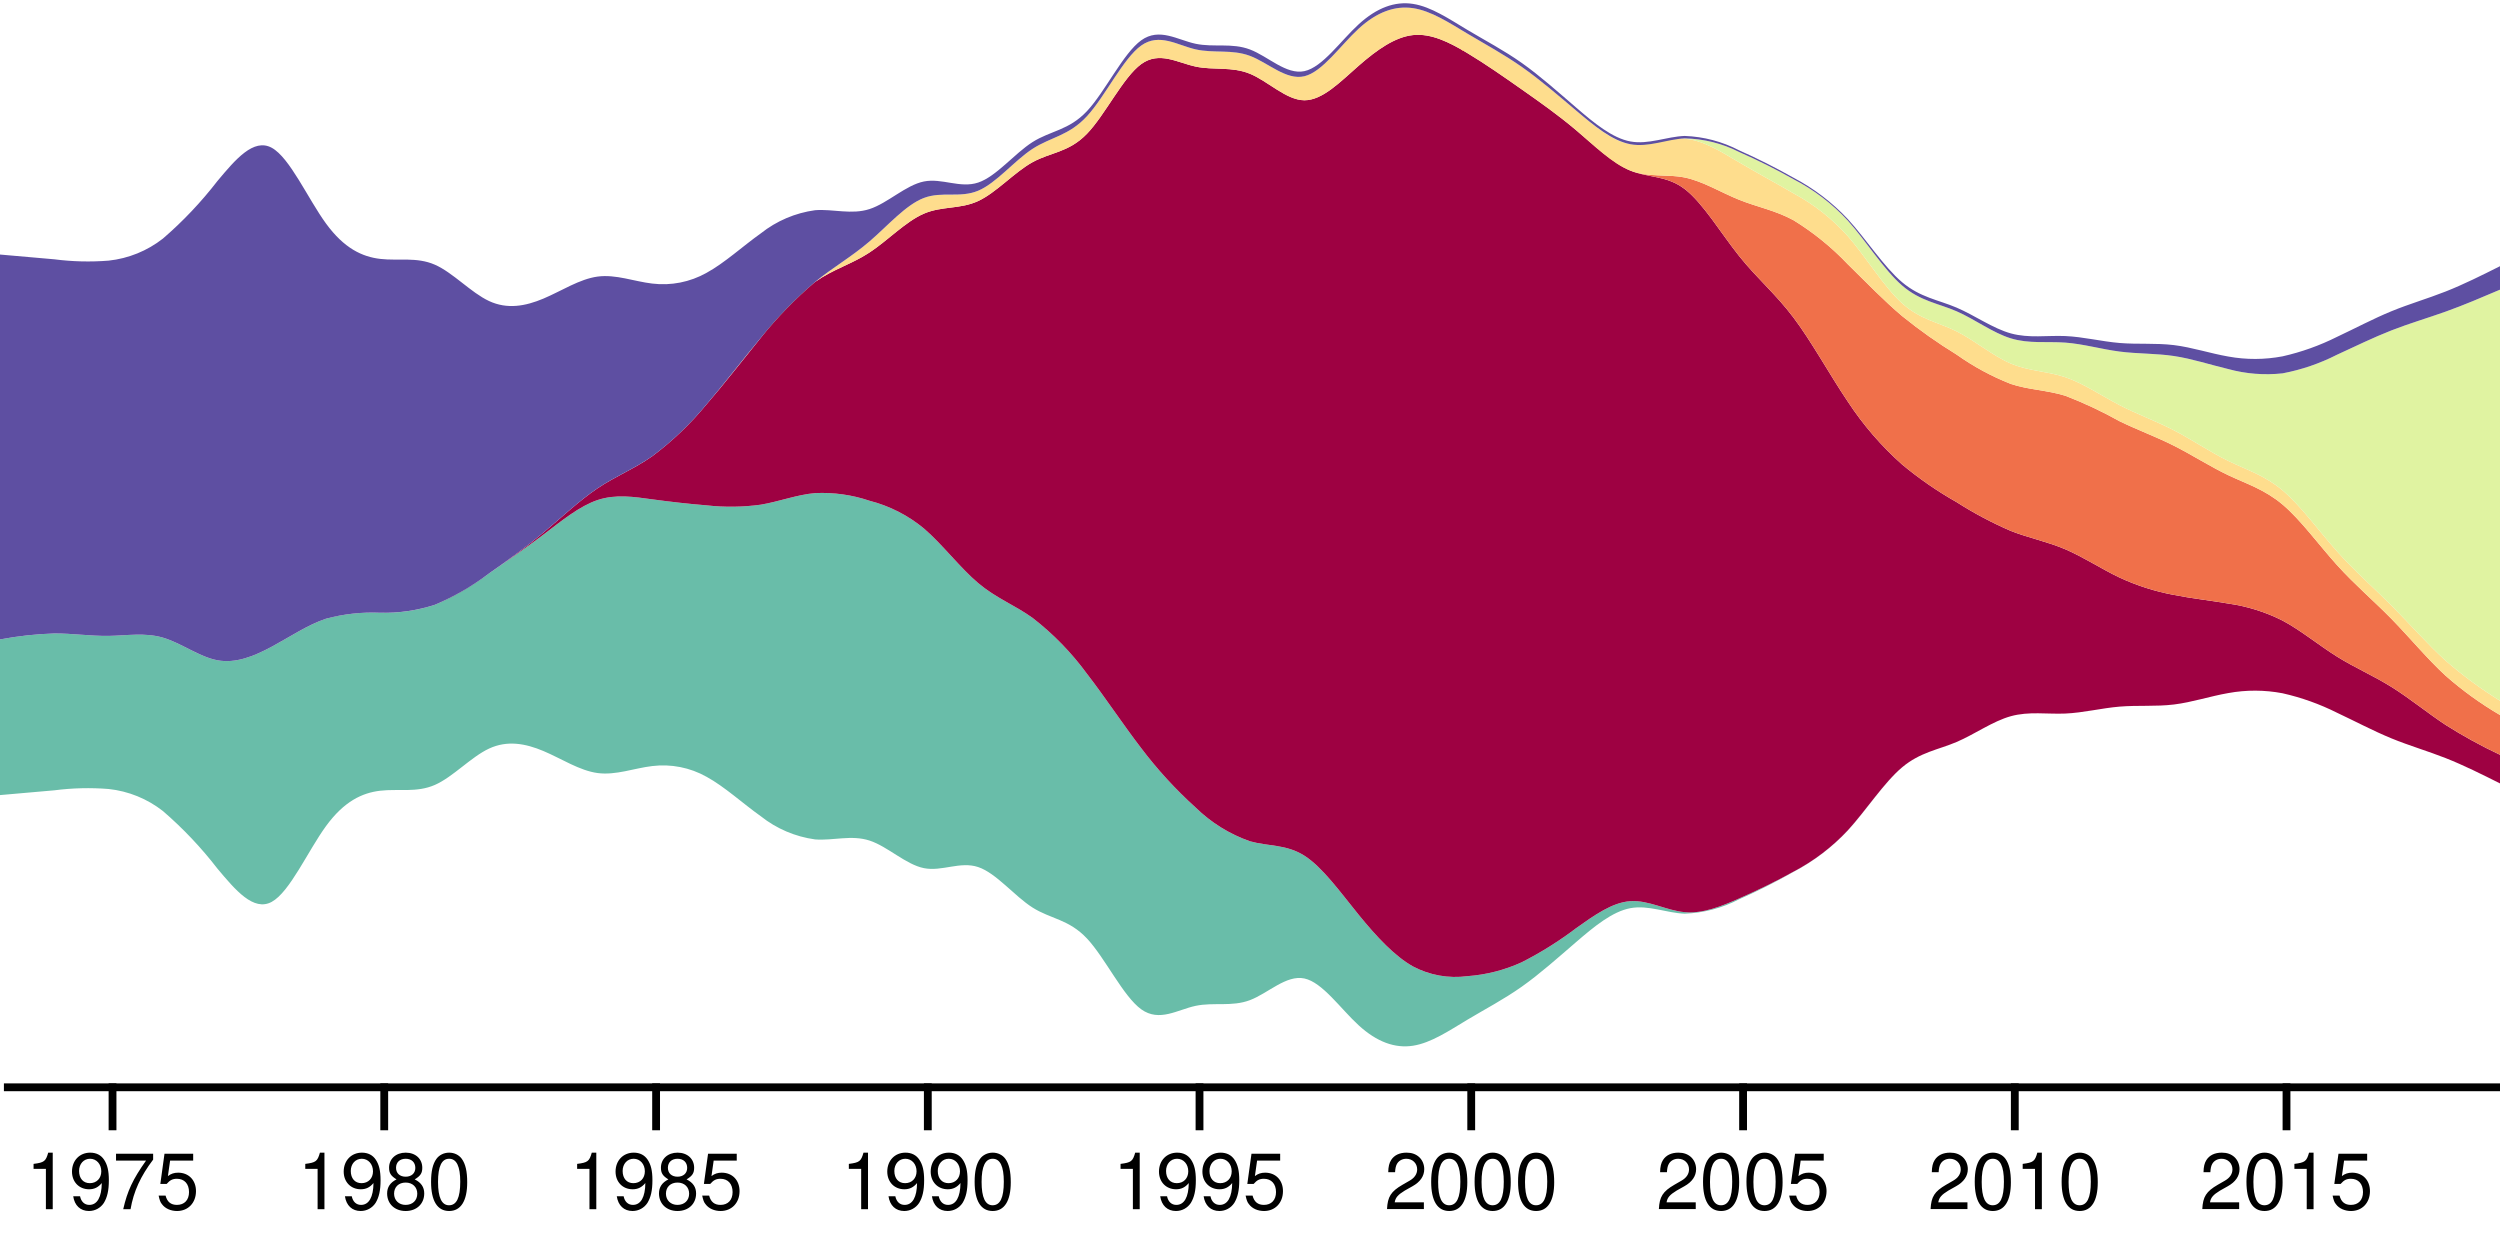
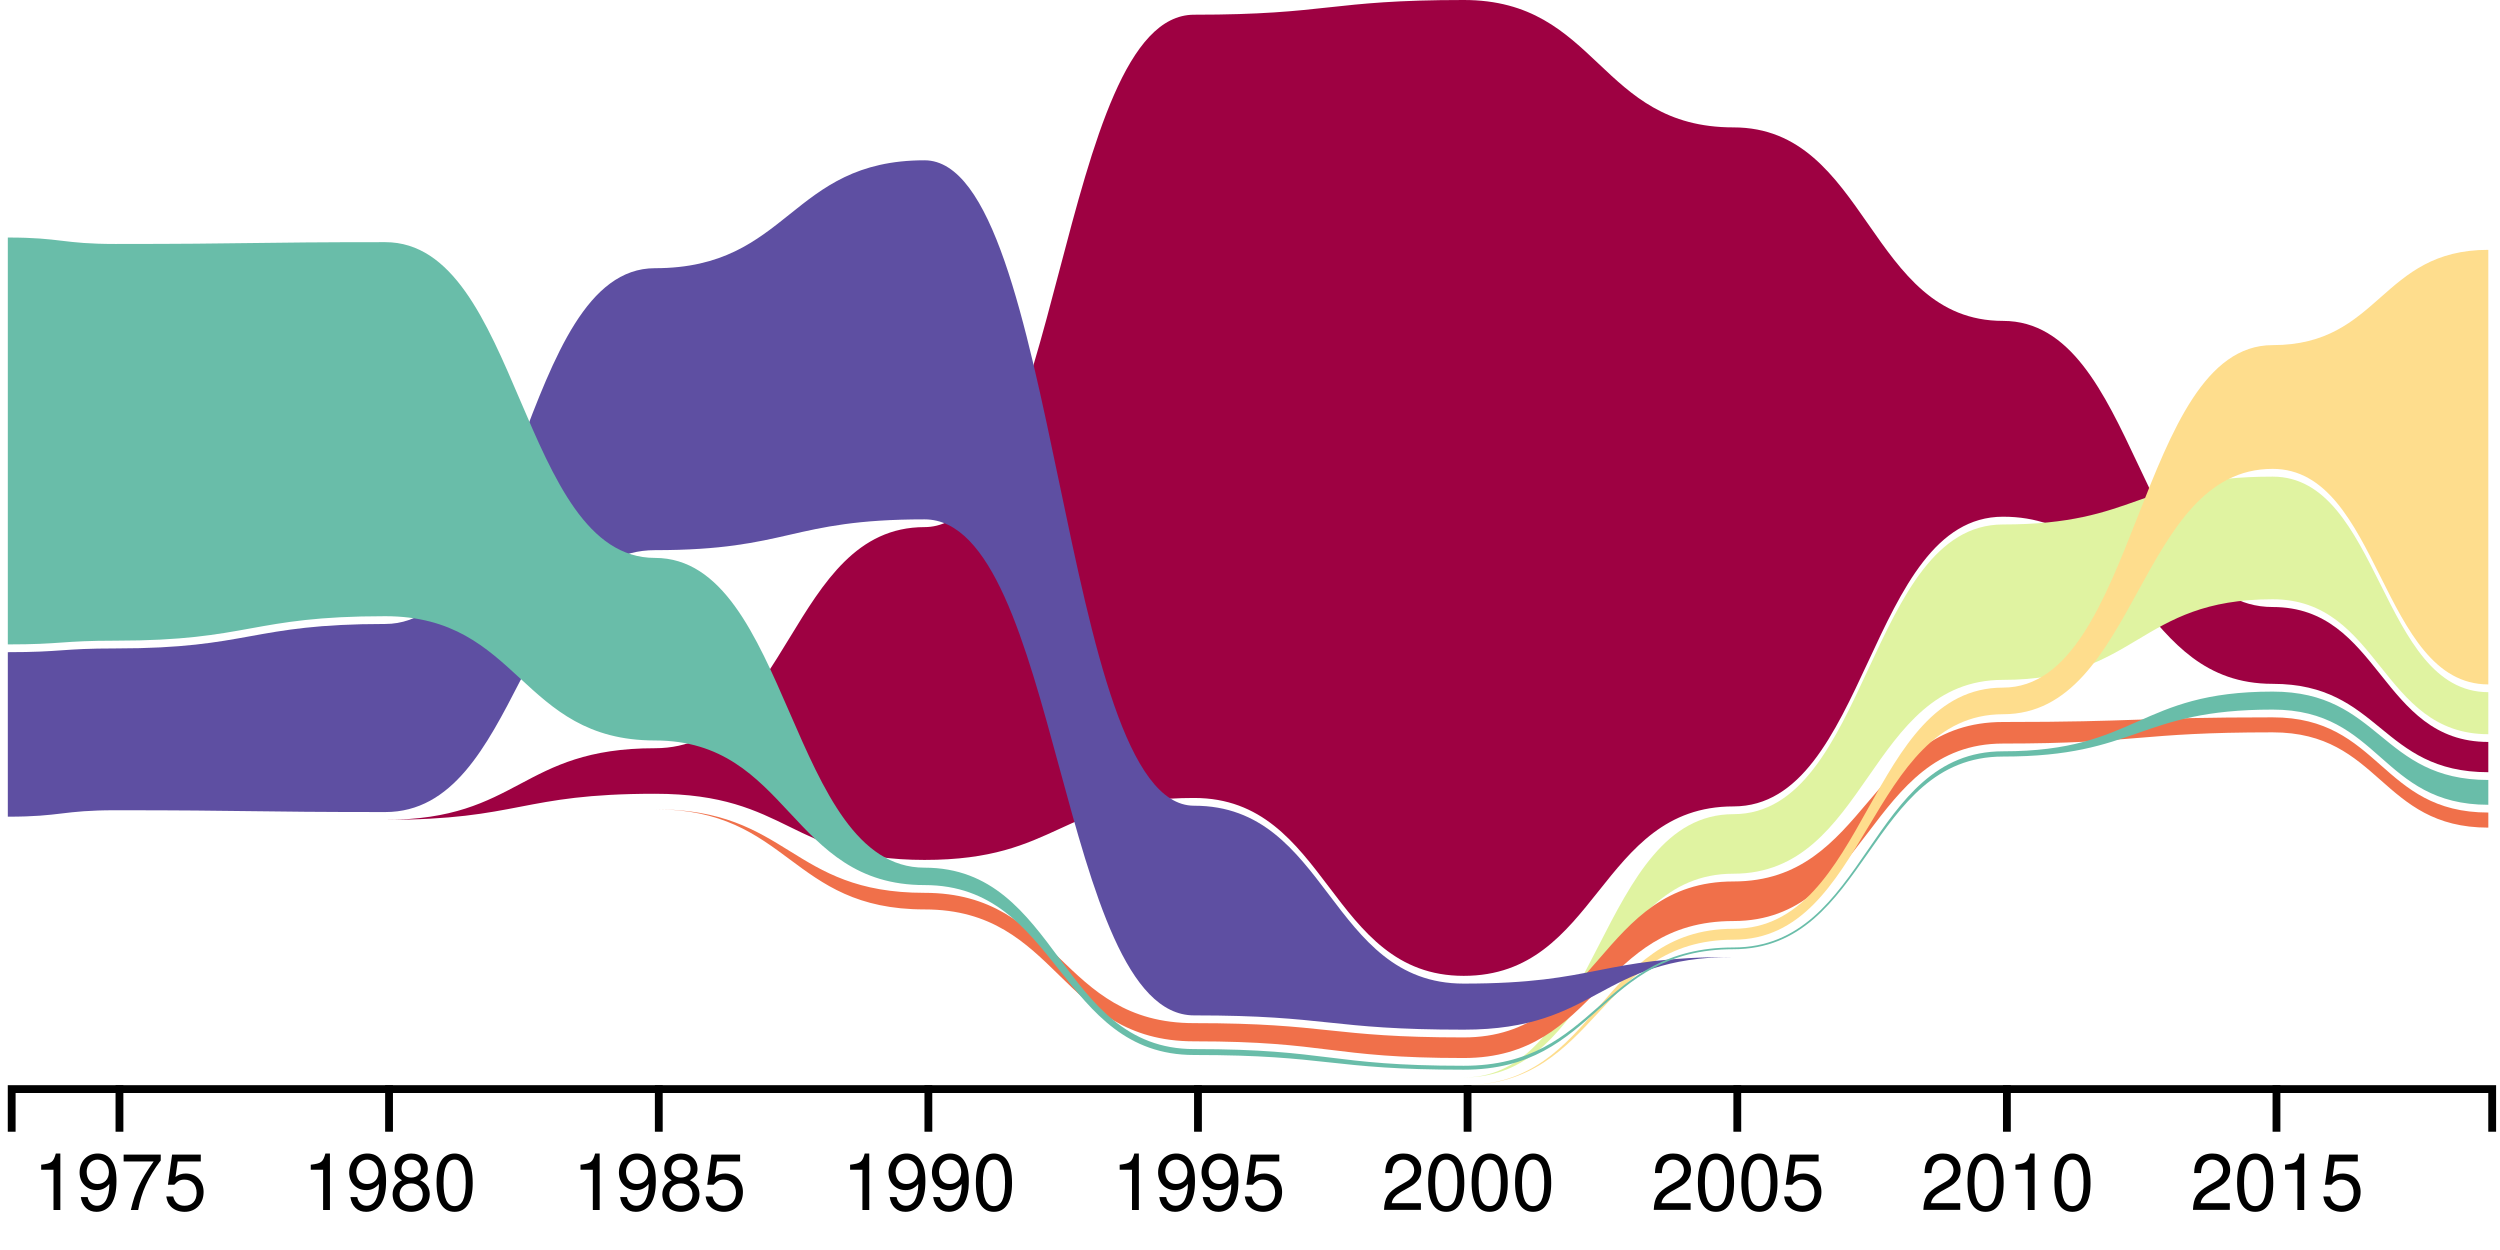
<svg xmlns="http://www.w3.org/2000/svg" id="Layer_1" data-name="Layer 1" width="320" height="160" viewBox="0 0 320 160">
  <defs>
    <style>
      .cls-1 {
-         fill: #69bda9;
+         fill: #9e0142;
      }

      .cls-2 {
-         fill: #9e0142;
+         fill: #e0f3a1;
      }

      .cls-3 {
        fill: #f0704a;
      }

      .cls-4 {
        fill: #fedd8d;
      }

      .cls-5 {
-         fill: #e0f3a1;
+         fill: #5e4fa2;
      }

      .cls-6 {
-         fill: #5e4fa2;
+         fill: #69bda9;
      }

      .cls-7 {
        fill: none;
        stroke: #000;
      }

      .cls-8 {
-         isolation: isolate;
        font-size: 10px;
        font-family: Helvetica;
      }
    </style>
  </defs>
-   <g id="viz">
+   <g>
+     <path class="cls-1" d="M49.303,104.936c17.263,0,17.263-3.334,34.526-3.334,17.254,0,17.254,8.468,34.508,8.468s17.254-7.93,34.508-7.93,17.254,22.769,34.508,22.769c17.263,0,17.263-21.688,34.526-21.688,17.254,0,17.254-37.082,34.508-37.082S273.64,87.531,290.894,87.531c13.805,0,13.805,11.312,27.61,11.312V94.969c-13.805,0-13.805-17.271-27.61-17.271-17.254,0-17.254-36.623-34.508-36.623s-17.254-24.769-34.508-24.769C204.616,16.306,204.616,0,187.352,0c-17.254,0-17.254,1.883-34.508,1.883S135.591,67.47,118.337,67.47s-17.254,28.303-34.508,28.303C66.566,95.773,66.566,104.936,49.303,104.936Z" />
+     <path class="cls-2" d="M187.352,137.916c17.263,0,17.263-26.081,34.526-26.081,17.254,0,17.254-24.812,34.508-24.812s17.254-10.316,34.508-10.316c13.805,0,13.805,17.271,27.61,17.271v-5.38c-13.805,0-13.805-27.59-27.61-27.59-17.254,0-17.254,6.124-34.508,6.124s-17.254,37.081-34.508,37.081c-17.263,0-17.263,33.702-34.526,33.702" />
+     <path class="cls-3" d="M83.83,103.586c17.254,0,17.254,12.82,34.508,12.82s17.254,16.884,34.508,16.884,17.254,2.137,34.508,2.137c17.263,0,17.263-17.534,34.526-17.534,17.254,0,17.254-22.718,34.508-22.718s17.254-1.435,34.508-1.435c13.805,0,13.805,12.197,27.61,12.197v-1.931C304.699,104.005,304.699,91.82,290.894,91.82c-17.254,0-17.254.596-34.508.596s-17.254,20.411-34.508,20.411c-17.263,0-17.263,19.963-34.526,19.963-17.254,0-17.254-1.828-34.508-1.828S135.591,114.283,118.337,114.283,101.083,103.586,83.83,103.586Z" />
+     <path class="cls-4" d="M187.352,138.908c17.263,0,17.263-18.625,34.526-18.625,17.254,0,17.254-28.86,34.508-28.86s17.254-31.408,34.508-31.408c13.805,0,13.805,27.59,27.61,27.59V31.979c-13.805,0-13.805,12.197-27.61,12.197-17.254,0-17.254,43.838-34.508,43.838s-17.254,30.87-34.508,30.87c-17.263,0-17.263,20.023-34.526,20.023" />
+     <path class="cls-5" d="M221.879,122.494c-17.263,0-17.263,3.407-34.526,3.407-17.254,0-17.254-22.769-34.508-22.769S135.591,20.518,118.337,20.518s-17.254,13.812-34.508,13.812c-17.263,0-17.263,45.538-34.526,45.538-17.254,0-17.254,3.132-34.508,3.132-6.898,0-6.898.479-13.795.479v21.057c6.898,0,6.898-.824,13.795-.824,17.254,0,17.254.232,34.508.232,17.263,0,17.263-33.524,34.526-33.524,17.254,0,17.254-3.942,34.508-3.942s17.254,63.492,34.508,63.492,17.254,1.828,34.508,1.828C204.616,131.798,204.616,122.494,221.879,122.494Z" />
+     <path class="cls-6" d="M1,82.485c6.898,0,6.898-.479,13.795-.479,17.254,0,17.254-3.132,34.508-3.132,17.263,0,17.263,15.906,34.526,15.906,17.254,0,17.254,18.51,34.508,18.51s17.254,21.75,34.508,21.75,17.254,1.883,34.508,1.883c17.263,0,17.263-15.422,34.526-15.422,17.254,0,17.254-24.661,34.508-24.661s17.254-6.012,34.508-6.012c13.805,0,13.805,12.185,27.61,12.185v-3.177c-13.805,0-13.805-11.312-27.61-11.312-17.254,0-17.254,7.643-34.508,7.643s-17.254,25.109-34.508,25.109c-17.263,0-17.263,15.143-34.526,15.143-17.254,0-17.254-2.137-34.508-2.137S135.591,111.062,118.337,111.062s-17.254-39.65-34.508-39.65c-17.263,0-17.263-40.416-34.526-40.416-17.254,0-17.254.232-34.508.232-6.898,0-6.898-.824-13.795-.824Z" />
    <g>
+       <path class="cls-7" d="M1.496,144.861v-5.457H319v5.457" />
      <g>
-         <path class="cls-1" d="M0,81.848a44.818,44.818,0,0,1,6.952-.765c2.318-.011,4.636.345,6.952.312s4.631-.456,6.952.224,4.65,2.463,6.971,2.895,4.635-.488,6.952-1.735,4.635-2.82,6.952-3.585a22.751,22.751,0,0,1,6.952-.761,20.741,20.741,0,0,0,6.971-1.017,33.483,33.483,0,0,0,6.952-4.025c2.317-1.593,4.635-3.2,6.952-4.957s4.631-3.664,6.952-4.434,4.65-.401,6.971-.085,4.636.58,6.952.77a27.958,27.958,0,0,0,6.952-.085c2.317-.389,4.631-1.282,6.952-1.482a18.96,18.96,0,0,1,6.971.982,17.835,17.835,0,0,1,6.952,3.544c2.317,1.974,4.636,5.041,6.952,6.992s4.631,2.785,6.952,4.449a35.599,35.599,0,0,1,6.971,7.161c2.321,3.004,4.635,6.519,6.952,9.532a54.663,54.663,0,0,0,6.952,7.583,18.877,18.877,0,0,0,6.952,4.322c2.321.658,4.65.368,6.971,1.843s4.635,4.714,6.952,7.566,4.635,5.315,6.952,6.615a11.592,11.592,0,0,0,6.952,1.244,20.287,20.287,0,0,0,6.971-1.784,46.151,46.151,0,0,0,6.952-4.357c2.317-1.647,4.635-3.308,6.952-3.46s4.631,1.202,6.952,1.41,4.65-.732,6.971-1.758,4.636-2.137,6.952-3.427a25.859,25.859,0,0,0,6.952-5.289c2.317-2.53,4.631-6.121,6.952-8.069s4.65-2.251,6.971-3.24,4.636-2.665,6.952-3.303,4.635-.239,6.952-.337,4.631-.693,6.952-.887,4.65.012,6.971-.273,4.635-1.06,6.952-1.462a18.944,18.944,0,0,1,6.952.026,30.614,30.614,0,0,1,6.952,2.485c2.321,1.09,4.65,2.33,6.971,3.283s4.636,1.618,6.952,2.532,4.634,2.076,6.952,3.238h0c-2.318-1.162-4.636-2.325-6.952-3.238s-4.631-1.579-6.952-2.532-4.65-2.193-6.971-3.283a30.614,30.614,0,0,0-6.952-2.485,18.944,18.944,0,0,0-6.952-.026c-2.317.402-4.631,1.178-6.952,1.462s-4.65.078-6.971.273-4.635.789-6.952.887-4.636-.301-6.952.337-4.631,2.313-6.952,3.303-4.65,1.294-6.971,3.247-4.635,5.555-6.952,8.084a26.31,26.31,0,0,1-6.952,5.295q-3.475,1.964-6.952,3.502a16.351,16.351,0,0,1-6.971,1.846c-2.321-.08-4.635-1.136-6.952-.706s-4.635,2.347-6.952,4.342-4.631,4.066-6.952,5.706-4.65,2.847-6.971,4.237-4.635,2.962-6.952,3.323-4.635-.491-6.952-2.609-4.631-5.503-6.952-5.999-4.65,1.897-6.971,2.774-4.636.24-6.952.73-4.635,2.107-6.952.448-4.631-6.591-6.952-9.066-4.65-2.493-6.971-3.966-4.636-4.402-6.952-5.179-4.635.6-6.952.136-4.631-2.769-6.952-3.528-4.65.029-6.971-.148a14.298,14.298,0,0,1-6.952-2.965c-2.317-1.645-4.636-3.791-6.952-5.055a11.363,11.363,0,0,0-6.952-1.37c-2.321.274-4.65,1.201-6.971.896s-4.635-1.844-6.952-2.821-4.636-1.392-6.952-.315-4.631,3.645-6.952,4.658-4.65.468-6.971.737-4.635,1.351-6.952,4.526-4.636,8.442-6.952,9.702-4.631-1.488-6.952-4.262a50.339,50.339,0,0,0-6.971-7.362,13.614,13.614,0,0,0-6.952-2.824,33.448,33.448,0,0,0-6.952.17c-2.318.213-4.635.411-6.952.61Z" />
-         <path class="cls-2" d="M0,81.848a44.818,44.818,0,0,1,6.952-.765c2.318-.011,4.636.345,6.952.312s4.631-.456,6.952.224,4.65,2.463,6.971,2.895,4.635-.488,6.952-1.735,4.635-2.82,6.952-3.585a22.816,22.816,0,0,1,6.952-.761,20.942,20.942,0,0,0,6.971-1.017,32.225,32.225,0,0,0,6.952-4.025c2.317-1.616,4.635-3.287,6.952-5.221s4.631-4.132,6.952-5.685,4.65-2.46,6.971-4.084a40.383,40.383,0,0,0,6.952-6.643c2.317-2.676,4.636-5.686,6.952-8.527a39.406,39.406,0,0,1,6.952-7.15c2.321-1.639,4.65-2.245,6.971-3.77s4.635-3.97,6.952-4.965,4.636-.54,6.952-1.617,4.631-3.684,6.952-4.967,4.65-1.24,6.971-3.643,4.635-7.251,6.952-8.923,4.636-.167,6.952.325,4.631-.032,6.952.921,4.65,3.38,6.971,3.392,4.635-2.394,6.952-4.421,4.635-3.678,6.952-3.924,4.631.911,6.952,2.304,4.65,3.023,6.971,4.654,4.635,3.263,6.952,5.215,4.635,4.224,6.952,5.178,4.631.588,6.952,2.36,4.65,5.681,6.971,8.584,4.636,4.799,6.952,7.871,4.635,7.322,6.952,10.753a40.403,40.403,0,0,0,6.952,8.052,47.373,47.373,0,0,0,6.971,4.812,48.715,48.715,0,0,0,6.952,3.691c2.317.912,4.635,1.353,6.952,2.341s4.631,2.521,6.952,3.623a29.208,29.208,0,0,0,6.971,2.227c2.321.457,4.635.703,6.952,1.102a22.35,22.35,0,0,1,6.952,2.183c2.317,1.233,4.631,3.149,6.952,4.6s4.65,2.438,6.971,3.884,4.636,3.349,6.952,4.874A62.973,62.973,0,0,0,320,96.612v3.665c-2.318-1.162-4.636-2.325-6.952-3.238s-4.631-1.579-6.952-2.532-4.65-2.193-6.971-3.283a30.614,30.614,0,0,0-6.952-2.485,18.944,18.944,0,0,0-6.952-.026c-2.317.402-4.631,1.178-6.952,1.462s-4.65.078-6.971.273-4.635.789-6.952.887-4.636-.301-6.952.337-4.631,2.313-6.952,3.303-4.65,1.293-6.971,3.24-4.635,5.539-6.952,8.069a25.859,25.859,0,0,1-6.952,5.289c-2.317,1.29-4.631,2.402-6.952,3.427s-4.65,1.965-6.971,1.758-4.635-1.562-6.952-1.41-4.635,1.813-6.952,3.46a46.151,46.151,0,0,1-6.952,4.357,20.287,20.287,0,0,1-6.971,1.784,11.592,11.592,0,0,1-6.952-1.244c-2.317-1.3-4.635-3.764-6.952-6.615s-4.631-6.091-6.952-7.566-4.65-1.185-6.971-1.843a18.877,18.877,0,0,1-6.952-4.322,54.663,54.663,0,0,1-6.952-7.583c-2.317-3.013-4.631-6.528-6.952-9.532a35.599,35.599,0,0,0-6.971-7.161c-2.321-1.664-4.636-2.498-6.952-4.449s-4.635-5.018-6.952-6.992a17.835,17.835,0,0,0-6.952-3.544,18.96,18.96,0,0,0-6.971-.982c-2.321.2-4.635,1.093-6.952,1.482a27.958,27.958,0,0,1-6.952.085c-2.317-.19-4.631-.454-6.952-.77s-4.65-.685-6.971.085-4.635,2.676-6.952,4.434-4.636,3.364-6.952,4.957a33.483,33.483,0,0,1-6.952,4.025,20.741,20.741,0,0,1-6.971,1.017,22.751,22.751,0,0,0-6.952.761c-2.317.765-4.636,2.338-6.952,3.585s-4.631,2.167-6.952,1.735-4.65-2.215-6.971-2.895-4.636-.257-6.952-.224S9.27,81.072,6.952,81.083A44.818,44.818,0,0,0,0,81.848Z" />
-         <path class="cls-3" d="M0,81.848a44.818,44.818,0,0,1,6.952-.765c2.318-.011,4.636.345,6.952.312s4.631-.456,6.952.224,4.65,2.463,6.971,2.895,4.635-.488,6.952-1.735,4.635-2.82,6.952-3.585a22.816,22.816,0,0,1,6.952-.761,20.942,20.942,0,0,0,6.971-1.017,32.225,32.225,0,0,0,6.952-4.025c2.317-1.616,4.635-3.287,6.952-5.221s4.631-4.132,6.952-5.685,4.65-2.46,6.971-4.084a40.383,40.383,0,0,0,6.952-6.643c2.317-2.676,4.636-5.686,6.952-8.527a39.406,39.406,0,0,1,6.952-7.15c2.321-1.639,4.65-2.245,6.971-3.77s4.635-3.97,6.952-4.965,4.636-.54,6.952-1.617,4.631-3.684,6.952-4.967,4.65-1.24,6.971-3.643,4.635-7.251,6.952-8.923,4.636-.167,6.952.325,4.631-.032,6.952.921,4.65,3.38,6.971,3.392,4.635-2.394,6.952-4.421,4.635-3.677,6.952-3.924,4.631.91,6.952,2.304,4.65,3.027,6.971,4.654,4.635,3.25,6.952,5.215,4.635,4.273,6.952,5.178,4.631.406,6.952.88,4.65,1.922,6.971,2.854,4.636,1.349,6.952,2.613a34.476,34.476,0,0,1,6.952,5.64c2.317,2.264,4.631,4.679,6.952,6.629a65.379,65.379,0,0,0,6.971,4.928,32.623,32.623,0,0,0,6.952,3.763c2.317.764,4.635.786,6.952,1.505a53.238,53.238,0,0,1,6.952,3.262c2.321,1.129,4.65,1.973,6.971,3.143s4.635,2.668,6.952,3.769,4.635,1.806,6.952,3.76,4.631,5.158,6.952,7.731,4.65,4.517,6.971,6.889,4.636,5.173,6.952,7.297A44.616,44.616,0,0,0,320,91.523v5.089a62.973,62.973,0,0,1-6.952-3.816c-2.316-1.525-4.631-3.429-6.952-4.874s-4.65-2.432-6.971-3.884-4.636-3.367-6.952-4.6a22.35,22.35,0,0,0-6.952-2.183c-2.317-.398-4.631-.644-6.952-1.102a29.208,29.208,0,0,1-6.971-2.227c-2.321-1.101-4.635-2.635-6.952-3.623s-4.636-1.428-6.952-2.341a48.715,48.715,0,0,1-6.952-3.691,47.373,47.373,0,0,1-6.971-4.812,40.403,40.403,0,0,1-6.952-8.052c-2.317-3.431-4.636-7.68-6.952-10.753s-4.631-4.969-6.952-7.871-4.65-6.812-6.971-8.584-4.635-1.407-6.952-2.36-4.635-3.226-6.952-5.178-4.631-3.584-6.952-5.215-4.65-3.261-6.971-4.654-4.635-2.55-6.952-2.304-4.635,1.897-6.952,3.924-4.631,4.433-6.952,4.421-4.65-2.439-6.971-3.392-4.636-.429-6.952-.921-4.635-1.996-6.952-.325-4.631,6.52-6.952,8.923-4.65,2.36-6.971,3.643-4.636,3.89-6.952,4.967-4.635.622-6.952,1.617-4.631,3.44-6.952,4.965-4.65,2.132-6.971,3.77a39.406,39.406,0,0,0-6.952,7.15c-2.317,2.84-4.636,5.85-6.952,8.527A40.383,40.383,0,0,1,83.481,58.4c-2.321,1.625-4.65,2.532-6.971,4.084s-4.635,3.751-6.952,5.685-4.636,3.604-6.952,5.221a32.225,32.225,0,0,1-6.952,4.025,20.942,20.942,0,0,1-6.971,1.017,22.816,22.816,0,0,0-6.952.761c-2.317.764-4.636,2.338-6.952,3.585s-4.631,2.167-6.952,1.735-4.65-2.215-6.971-2.895-4.636-.257-6.952-.224S9.27,81.072,6.952,81.083A44.818,44.818,0,0,0,0,81.848Z" />
-         <path class="cls-4" d="M0,81.848a44.818,44.818,0,0,1,6.952-.765c2.318-.011,4.636.345,6.952.312s4.631-.456,6.952.224,4.65,2.463,6.971,2.895,4.635-.488,6.952-1.735,4.635-2.82,6.952-3.585a22.816,22.816,0,0,1,6.952-.761,20.942,20.942,0,0,0,6.971-1.017,32.221,32.221,0,0,0,6.952-4.025c2.317-1.617,4.635-3.287,6.952-5.221s4.631-4.131,6.952-5.685S81.16,60.02,83.481,58.4a39.523,39.523,0,0,0,6.952-6.643c2.317-2.694,4.636-5.754,6.952-8.527a53.807,53.807,0,0,1,6.952-7.15c2.321-1.893,4.65-3.195,6.971-5.188s4.635-4.676,6.952-5.556,4.636.044,6.952-.929,4.631-3.844,6.952-5.355,4.65-1.662,6.971-4.182,4.635-7.411,6.952-9.05,4.636-.027,6.952.498,4.631-.038,6.952.83,4.65,3.167,6.971,2.61,4.635-3.97,6.952-6.095,4.635-2.963,6.952-2.621,4.631,1.866,6.952,3.255,4.65,2.643,6.971,4.264,4.635,3.609,6.952,5.585,4.635,3.939,6.952,4.315,4.631-.835,6.952-.692,4.65,1.642,6.971,3.011,4.636,2.61,6.952,3.964a25.589,25.589,0,0,1,6.952,5.479c2.317,2.657,4.631,6.505,6.952,8.597s4.65,2.43,6.971,3.59,4.636,3.145,6.952,4.126,4.635.96,6.952,1.741,4.631,2.367,6.952,3.572,4.65,2.029,6.971,3.231,4.635,2.783,6.952,3.917,4.635,1.819,6.952,3.773,4.631,5.175,6.952,7.785,4.65,4.609,6.971,6.938,4.636,4.99,6.952,7.078A53.948,53.948,0,0,0,320,89.696v1.827a44.616,44.616,0,0,1-6.952-5.018c-2.316-2.124-4.631-4.925-6.952-7.297s-4.65-4.316-6.971-6.889-4.636-5.777-6.952-7.731-4.635-2.659-6.952-3.76-4.631-2.599-6.952-3.769-4.65-2.014-6.971-3.143a53.238,53.238,0,0,0-6.952-3.262c-2.317-.719-4.636-.741-6.952-1.505a32.623,32.623,0,0,1-6.952-3.763,65.379,65.379,0,0,1-6.971-4.928c-2.321-1.95-4.635-4.365-6.952-6.629a34.476,34.476,0,0,0-6.952-5.64c-2.317-1.264-4.631-1.681-6.952-2.613s-4.65-2.38-6.971-2.854-4.635.024-6.952-.88-4.635-3.213-6.952-5.178-4.631-3.588-6.952-5.215-4.65-3.26-6.971-4.654-4.635-2.551-6.952-2.304-4.635,1.897-6.952,3.924-4.631,4.433-6.952,4.421-4.65-2.439-6.971-3.392-4.636-.429-6.952-.921-4.635-1.996-6.952-.325-4.631,6.52-6.952,8.923-4.65,2.36-6.971,3.643-4.636,3.89-6.952,4.967-4.635.622-6.952,1.617-4.631,3.44-6.952,4.965-4.65,2.132-6.971,3.77a39.406,39.406,0,0,0-6.952,7.15c-2.317,2.84-4.636,5.85-6.952,8.527A40.383,40.383,0,0,1,83.481,58.4c-2.321,1.625-4.65,2.532-6.971,4.084s-4.635,3.751-6.952,5.685-4.636,3.604-6.952,5.221a32.225,32.225,0,0,1-6.952,4.025,20.942,20.942,0,0,1-6.971,1.017,22.816,22.816,0,0,0-6.952.761c-2.317.764-4.636,2.338-6.952,3.585s-4.631,2.167-6.952,1.735-4.65-2.215-6.971-2.895-4.636-.257-6.952-.224S9.27,81.072,6.952,81.083A44.818,44.818,0,0,0,0,81.848Z" />
-         <path class="cls-5" d="M0,81.848a44.818,44.818,0,0,1,6.952-.765c2.318-.011,4.636.345,6.952.312s4.631-.456,6.952.224,4.65,2.463,6.971,2.895,4.635-.488,6.952-1.735,4.635-2.82,6.952-3.585a22.816,22.816,0,0,1,6.952-.761,20.942,20.942,0,0,0,6.971-1.017,32.221,32.221,0,0,0,6.952-4.025c2.317-1.617,4.635-3.287,6.952-5.221s4.631-4.131,6.952-5.685S81.16,60.02,83.481,58.4a39.523,39.523,0,0,0,6.952-6.643c2.317-2.694,4.636-5.754,6.952-8.527a53.807,53.807,0,0,1,6.952-7.15c2.321-1.893,4.65-3.195,6.971-5.188s4.635-4.676,6.952-5.556,4.636.044,6.952-.929,4.631-3.844,6.952-5.355,4.65-1.662,6.971-4.182,4.635-7.411,6.952-9.05,4.636-.027,6.952.498,4.631-.038,6.952.83,4.65,3.167,6.971,2.61,4.635-3.969,6.952-6.095S178.549.7,180.865,1.043s4.631,1.867,6.952,3.255,4.65,2.64,6.971,4.264,4.635,3.623,6.952,5.585,4.635,3.886,6.952,4.315,4.631-.637,6.952-.747a16.038,16.038,0,0,1,6.971,1.744,77.266,77.266,0,0,1,6.952,3.481,25.15,25.15,0,0,1,6.952,5.299c2.317,2.576,4.631,6.305,6.952,8.308s4.65,2.282,6.971,3.296,4.636,2.763,6.952,3.469,4.635.37,6.952.54,4.631.846,6.952,1.146,4.65.224,6.971.572,4.635,1.12,6.952,1.669a18.679,18.679,0,0,0,6.952.549,26.003,26.003,0,0,0,6.952-2.378c2.321-1.065,4.65-2.209,6.971-3.117s4.636-1.579,6.952-2.409,4.634-1.819,6.952-2.808v52.62a53.948,53.948,0,0,1-6.952-5.122c-2.316-2.089-4.631-4.749-6.952-7.078s-4.65-4.328-6.971-6.938-4.636-5.832-6.952-7.785-4.635-2.64-6.952-3.773-4.631-2.714-6.952-3.917-4.65-2.027-6.971-3.231-4.635-2.79-6.952-3.572-4.636-.76-6.952-1.741-4.631-2.965-6.952-4.126-4.65-1.498-6.971-3.59-4.635-5.939-6.952-8.597a25.589,25.589,0,0,0-6.952-5.479c-2.317-1.354-4.631-2.595-6.952-3.964s-4.65-2.868-6.971-3.011-4.635,1.068-6.952.692-4.635-2.34-6.952-4.315-4.631-3.963-6.952-5.585-4.65-2.876-6.971-4.264-4.635-2.912-6.952-3.255-4.635.496-6.952,2.621-4.631,5.538-6.952,6.095-4.65-1.742-6.971-2.61-4.636-.305-6.952-.83-4.635-2.137-6.952-.498-4.631,6.529-6.952,9.05-4.65,2.671-6.971,4.182-4.636,4.381-6.952,5.355-4.635.05-6.952.929-4.631,3.563-6.952,5.556-4.65,3.295-6.971,5.188a53.807,53.807,0,0,0-6.952,7.15c-2.317,2.772-4.636,5.832-6.952,8.527A39.523,39.523,0,0,1,83.481,58.4c-2.321,1.62-4.65,2.53-6.971,4.084s-4.635,3.751-6.952,5.685-4.636,3.604-6.952,5.221a32.221,32.221,0,0,1-6.952,4.025,20.942,20.942,0,0,1-6.971,1.017,22.816,22.816,0,0,0-6.952.761c-2.317.764-4.636,2.338-6.952,3.585s-4.631,2.167-6.952,1.735-4.65-2.215-6.971-2.895-4.636-.257-6.952-.224S9.27,81.072,6.952,81.083A44.818,44.818,0,0,0,0,81.848Z" />
-         <path class="cls-6" d="M0,32.581c2.317.198,4.634.397,6.952.61a33.448,33.448,0,0,0,6.952.17,13.614,13.614,0,0,0,6.952-2.824,50.334,50.334,0,0,0,6.971-7.362c2.321-2.775,4.635-5.522,6.952-4.262s4.635,6.527,6.952,9.702,4.631,4.257,6.952,4.526,4.65-.276,6.971.737,4.636,3.581,6.952,4.658,4.635.662,6.952-.315,4.631-2.515,6.952-2.821,4.65.622,6.971.896a11.363,11.363,0,0,0,6.952-1.37c2.317-1.263,4.636-3.41,6.952-5.055a14.298,14.298,0,0,1,6.952-2.965c2.321-.177,4.65.61,6.971-.148s4.635-3.063,6.952-3.528,4.636.912,6.952.136,4.631-3.705,6.952-5.179,4.65-1.491,6.971-3.966,4.635-7.408,6.952-9.067,4.636-.041,6.952.448,4.631-.148,6.952.73,4.65,3.27,6.971,2.774,4.635-3.881,6.952-5.999,4.635-2.97,6.952-2.609,4.631,1.933,6.952,3.323,4.65,2.597,6.971,4.237,4.635,3.711,6.952,5.706,4.635,3.912,6.952,4.342,4.631-.626,6.952-.706a16.351,16.351,0,0,1,6.971,1.846q3.482,1.544,6.952,3.502a26.313,26.313,0,0,1,6.952,5.295c2.317,2.529,4.631,6.131,6.952,8.084s4.65,2.257,6.971,3.247,4.636,2.665,6.952,3.303,4.635.239,6.952.337,4.631.693,6.952.887,4.65-.012,6.971.273,4.635,1.061,6.952,1.462a18.944,18.944,0,0,0,6.952-.026,30.614,30.614,0,0,0,6.952-2.485c2.321-1.09,4.65-2.33,6.971-3.283s4.636-1.618,6.952-2.532,4.634-2.076,6.952-3.238V37.076c-2.318.989-4.636,1.978-6.952,2.808s-4.631,1.501-6.952,2.409-4.65,2.053-6.971,3.117a26.003,26.003,0,0,1-6.952,2.378,18.679,18.679,0,0,1-6.952-.549c-2.317-.55-4.631-1.321-6.952-1.669s-4.65-.272-6.971-.572-4.635-.976-6.952-1.146-4.636.167-6.952-.54-4.631-2.456-6.952-3.469-4.65-1.292-6.971-3.296-4.635-5.732-6.952-8.308a25.15,25.15,0,0,0-6.952-5.299,77.266,77.266,0,0,0-6.952-3.481,16.038,16.038,0,0,0-6.971-1.744c-2.321.11-4.635,1.176-6.952.747s-4.635-2.354-6.952-4.315-4.631-3.96-6.952-5.585-4.65-2.877-6.971-4.264-4.635-2.912-6.952-3.255-4.635.496-6.952,2.621-4.631,5.538-6.952,6.095-4.65-1.742-6.971-2.61-4.636-.305-6.952-.83-4.635-2.137-6.952-.498-4.631,6.529-6.952,9.05-4.65,2.671-6.971,4.182-4.636,4.381-6.952,5.355-4.635.05-6.952.929-4.631,3.563-6.952,5.556-4.65,3.295-6.971,5.188a53.807,53.807,0,0,0-6.952,7.15c-2.317,2.772-4.636,5.832-6.952,8.527A39.523,39.523,0,0,1,83.481,58.4c-2.321,1.62-4.65,2.53-6.971,4.084s-4.635,3.751-6.952,5.685-4.636,3.604-6.952,5.221a32.221,32.221,0,0,1-6.952,4.025,20.942,20.942,0,0,1-6.971,1.017,22.816,22.816,0,0,0-6.952.761c-2.317.764-4.636,2.338-6.952,3.585s-4.631,2.167-6.952,1.735-4.65-2.215-6.971-2.895-4.636-.257-6.952-.224S9.27,81.072,6.952,81.083A44.818,44.818,0,0,0,0,81.848Z" />
+         <line class="cls-7" x1="15.291" y1="138.908" x2="15.291" y2="144.861" />
+         <text class="cls-8" transform="translate(4.25488 154.8828)">1975</text>
      </g>
-       <g id="xAxis">
-         <path class="cls-7" d="M.5,139.174h320" />
-         <g>
-           <line class="cls-7" x1="14.404" y1="138.674" x2="14.404" y2="144.674" />
-           <text class="cls-8" transform="translate(3.281 154.774)">1975</text>
-         </g>
-         <g>
-           <line class="cls-7" x1="49.183" y1="138.674" x2="49.183" y2="144.674" />
-           <text class="cls-8" transform="translate(38.0598 154.774)">1980</text>
-         </g>
-         <g>
-           <line class="cls-7" x1="83.981" y1="138.674" x2="83.981" y2="144.674" />
-           <text class="cls-8" transform="translate(72.8577 154.774)">1985</text>
-         </g>
-         <g>
-           <line class="cls-7" x1="118.76" y1="138.674" x2="118.76" y2="144.674" />
-           <text class="cls-8" transform="translate(107.6365 154.774)">1990</text>
-         </g>
-         <g>
-           <line class="cls-7" x1="153.538" y1="138.674" x2="153.538" y2="144.674" />
-           <text class="cls-8" transform="translate(142.4155 154.774)">1995</text>
-         </g>
-         <g>
-           <line class="cls-7" x1="188.317" y1="138.674" x2="188.317" y2="144.674" />
-           <text class="cls-8" transform="translate(177.1943 154.774)">2000</text>
-         </g>
-         <g>
-           <line class="cls-7" x1="223.115" y1="138.674" x2="223.115" y2="144.674" />
-           <text class="cls-8" transform="translate(211.9922 154.774)">2005</text>
-         </g>
-         <g>
-           <line class="cls-7" x1="257.894" y1="138.674" x2="257.894" y2="144.674" />
-           <text class="cls-8" transform="translate(246.7712 154.774)">2010</text>
-         </g>
-         <g>
-           <line class="cls-7" x1="292.673" y1="138.674" x2="292.673" y2="144.674" />
-           <text class="cls-8" transform="translate(281.55 154.774)">2015</text>
-         </g>
+       <g>
+         <line class="cls-7" x1="49.798" y1="138.908" x2="49.798" y2="144.861" />
+         <text class="cls-8" transform="translate(38.7627 154.8828)">1980</text>
+       </g>
+       <g>
+         <line class="cls-7" x1="84.325" y1="138.908" x2="84.325" y2="144.861" />
+         <text class="cls-8" transform="translate(73.28809 154.8828)">1985</text>
+       </g>
+       <g>
+         <line class="cls-7" x1="118.832" y1="138.908" x2="118.832" y2="144.861" />
+         <text class="cls-8" transform="translate(107.7959 154.8828)">1990</text>
+       </g>
+       <g>
+         <line class="cls-7" x1="153.34" y1="138.908" x2="153.34" y2="144.861" />
+         <text class="cls-8" transform="translate(142.3037 154.8828)">1995</text>
+       </g>
+       <g>
+         <line class="cls-7" x1="187.848" y1="138.908" x2="187.848" y2="144.861" />
+         <text class="cls-8" transform="translate(176.8115 154.8828)">2000</text>
+       </g>
+       <g>
+         <line class="cls-7" x1="222.374" y1="138.908" x2="222.374" y2="144.861" />
+         <text class="cls-8" transform="translate(211.3369 154.8828)">2005</text>
+       </g>
+       <g>
+         <line class="cls-7" x1="256.882" y1="138.908" x2="256.882" y2="144.861" />
+         <text class="cls-8" transform="translate(245.8447 154.8828)">2010</text>
+       </g>
+       <g>
+         <line class="cls-7" x1="291.389" y1="138.908" x2="291.389" y2="144.861" />
+         <text class="cls-8" transform="translate(280.3535 154.8828)">2015</text>
      </g>
    </g>
  </g>
</svg>
